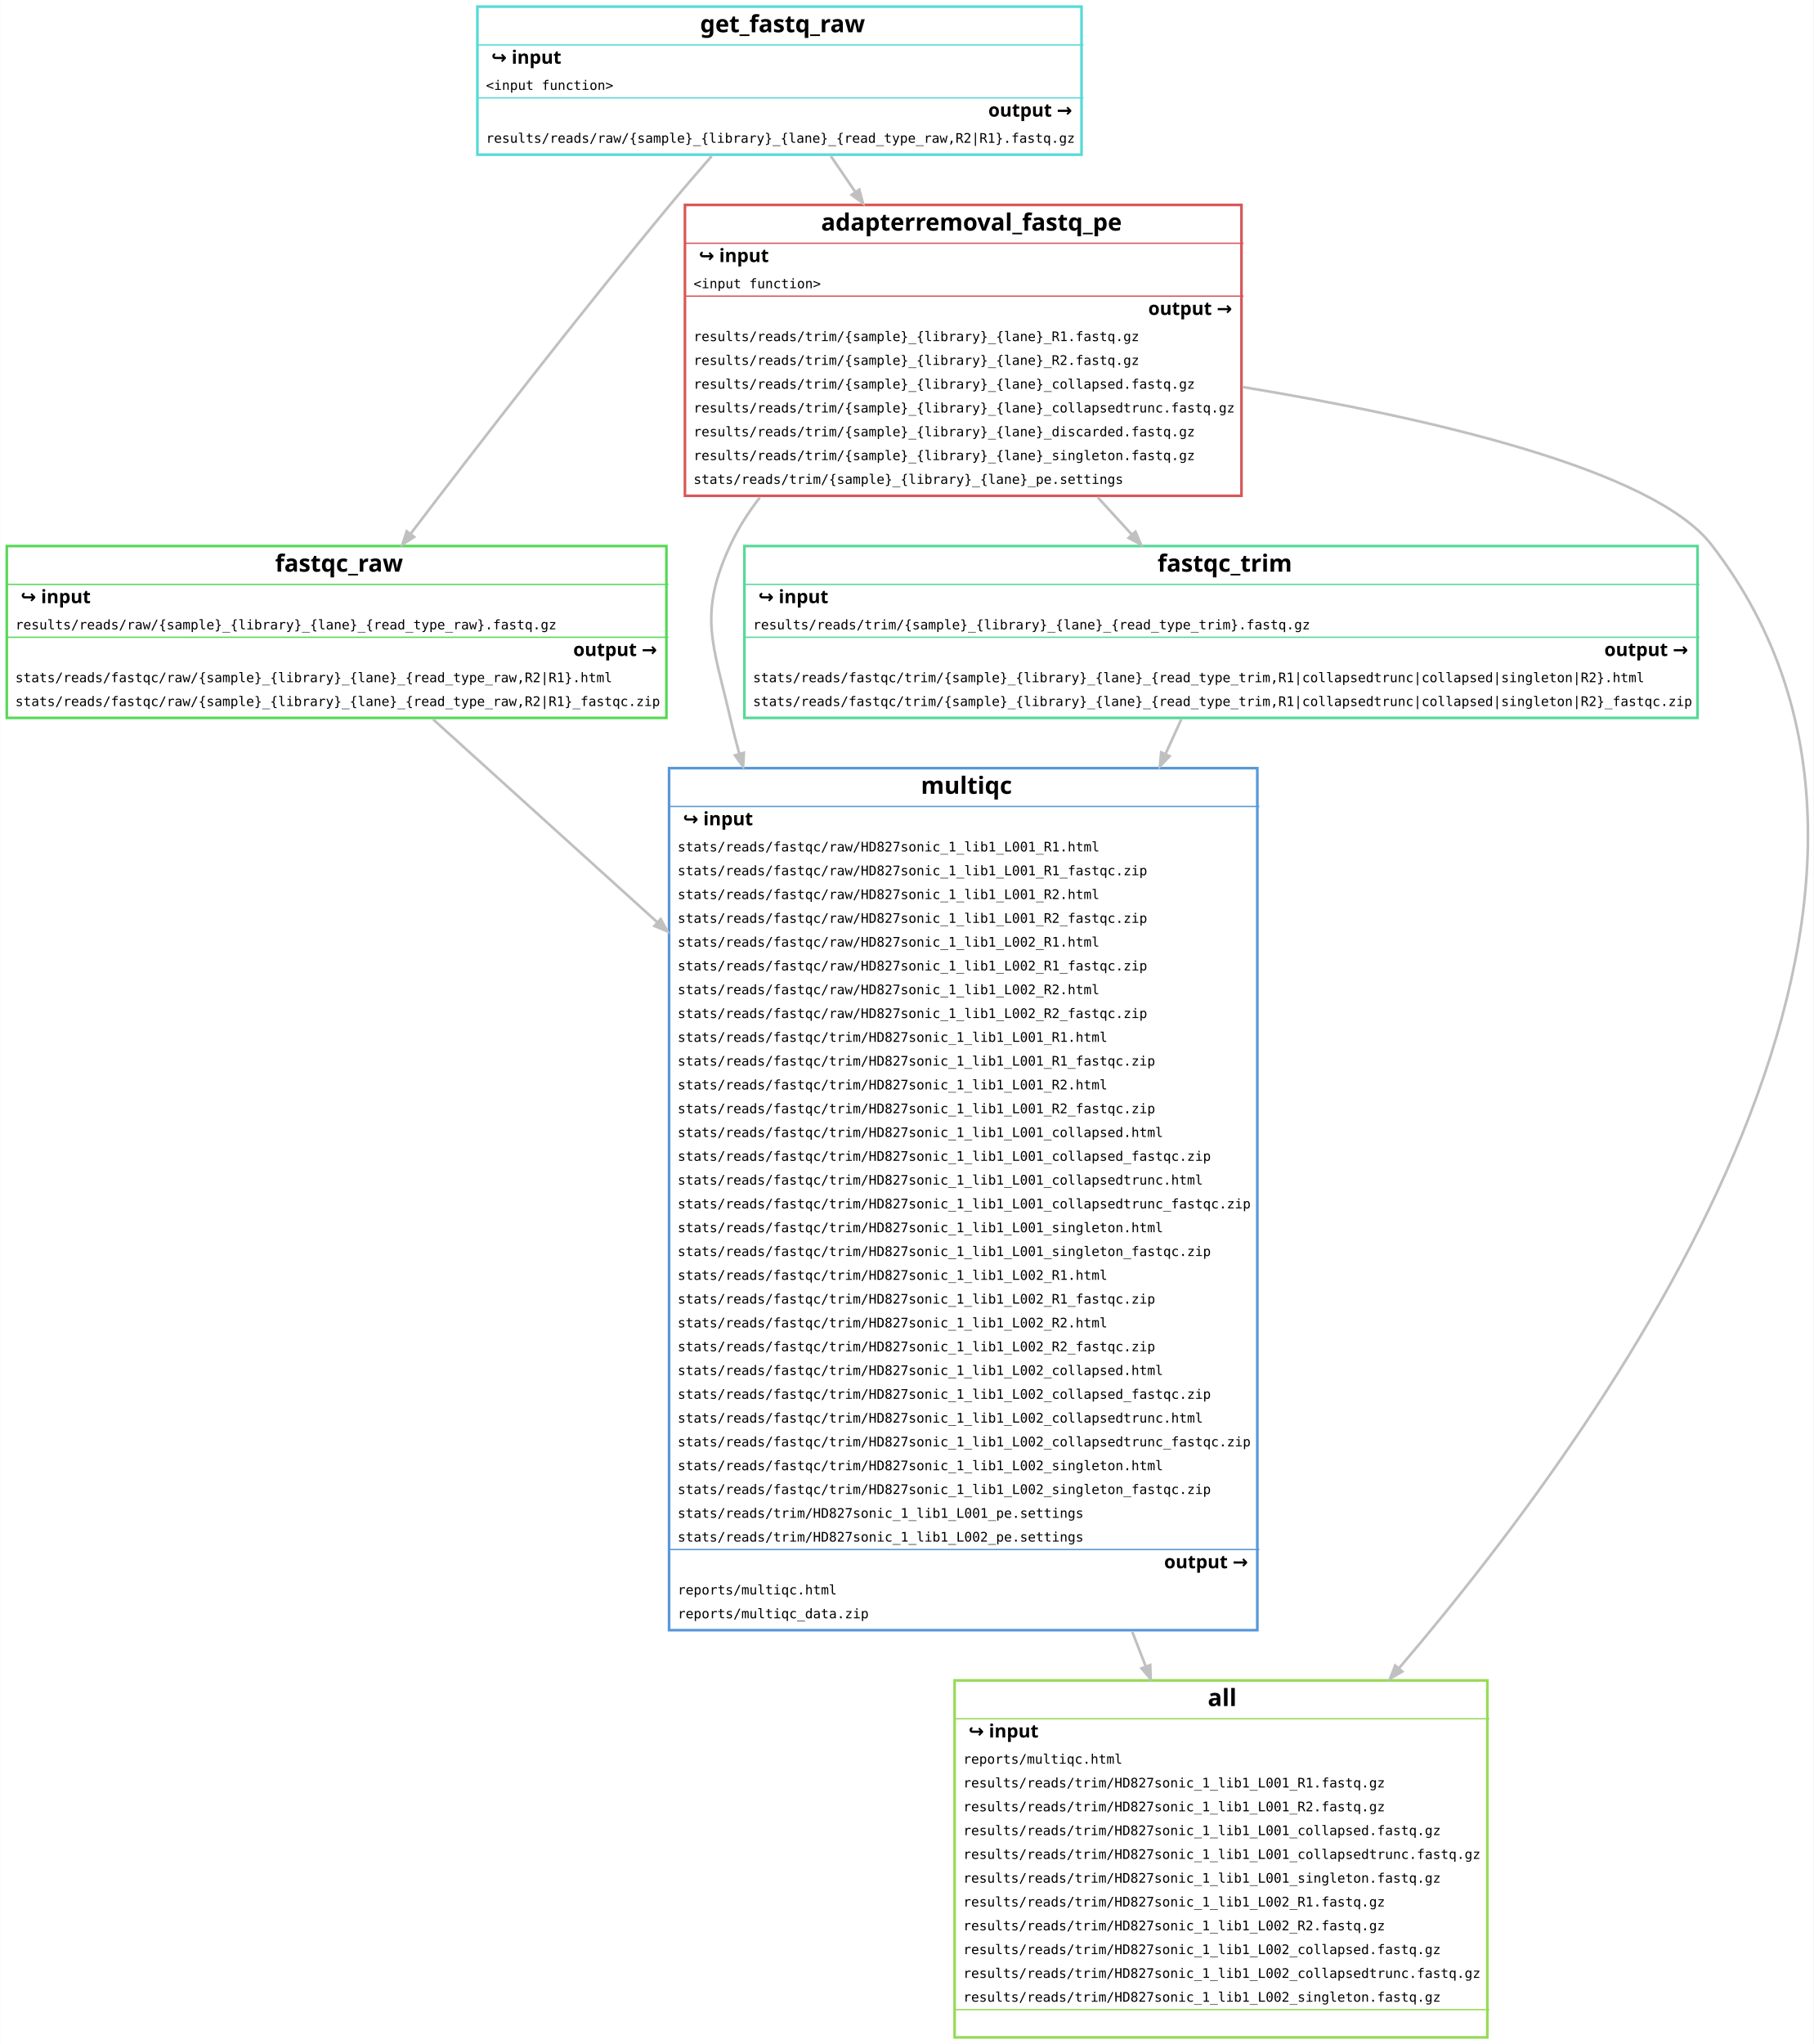
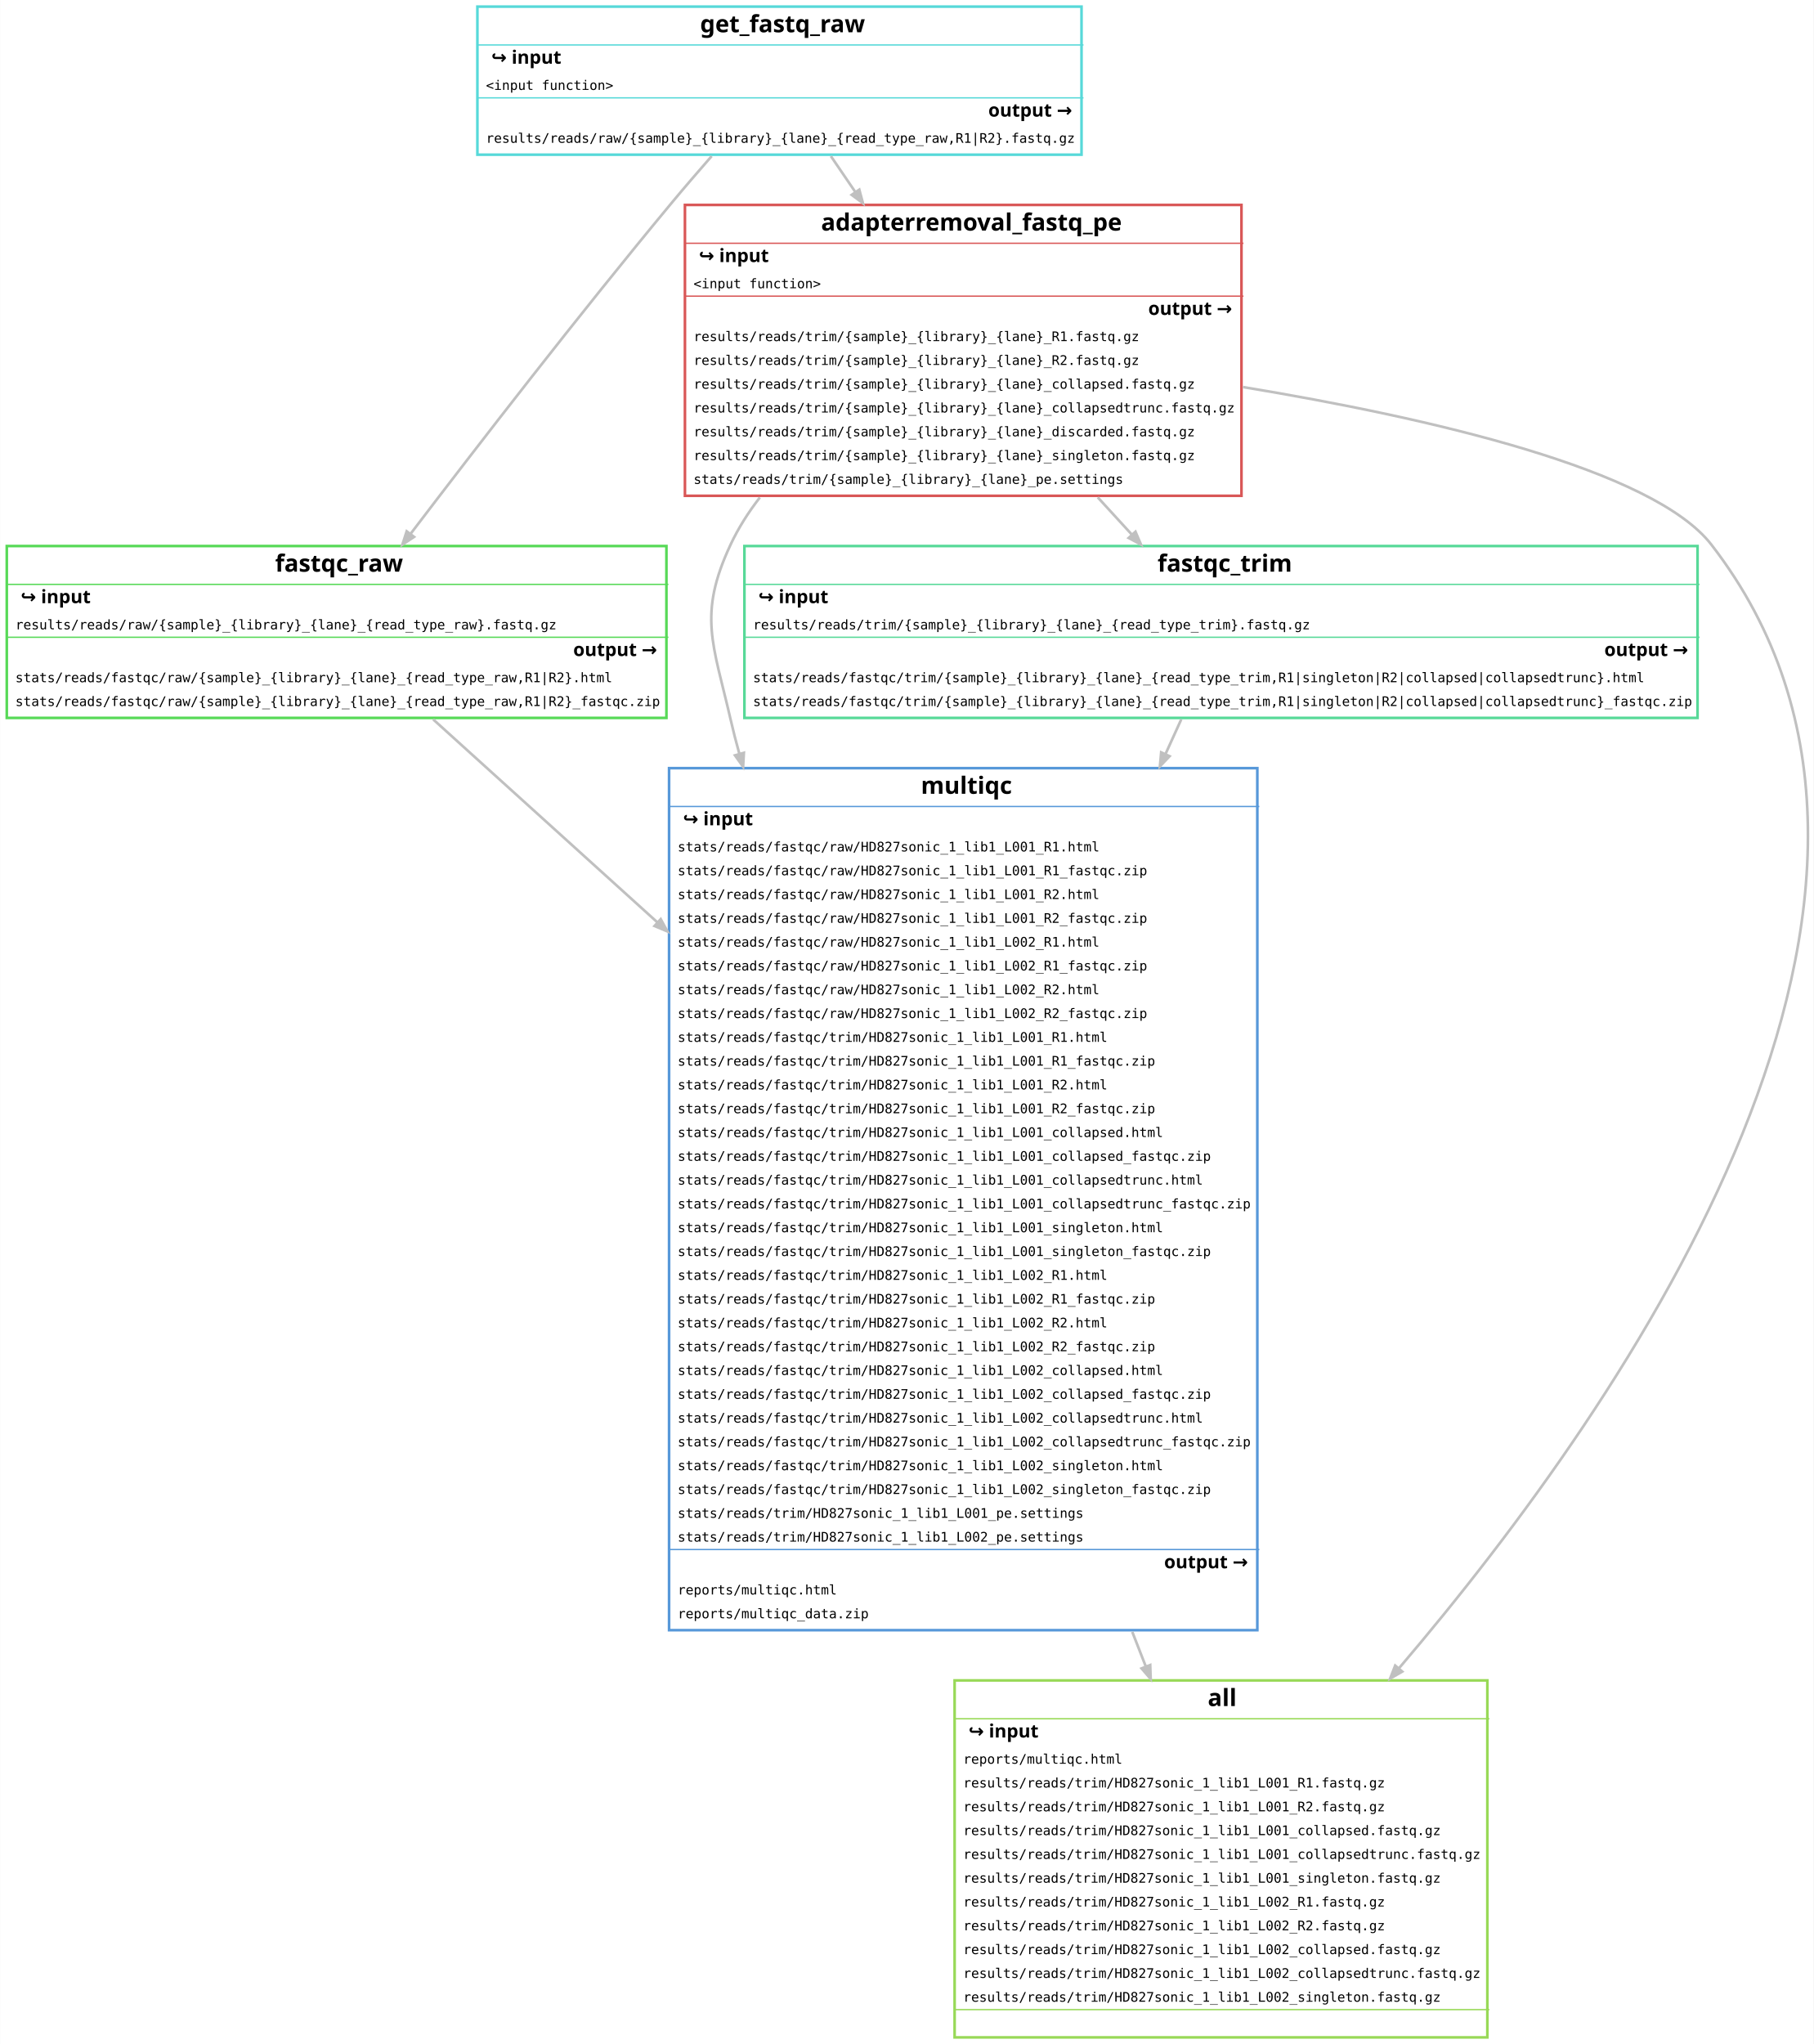
<svg xmlns="http://www.w3.org/2000/svg" width="1372pt" height="1546pt" viewBox="0.00 0.00 1371.74 1546.00">
  <g id="graph0" class="graph" transform="scale(1 1) rotate(0) translate(4 1542)">
    <polygon fill="#ffffff" stroke="transparent" points="-4,4 -4,-1542 1367.738,-1542 1367.738,4 -4,4" />
    <g id="node1" class="node">
      <text text-anchor="start" x="909.5" y="-251.6" font-family="sans" font-weight="bold" font-size="18.00" fill="#000000">all</text>
      <text text-anchor="start" x="724.5" y="-227.8" font-family="sans" font-size="10.00" fill="#000000"> </text>
      <text text-anchor="start" x="728.5" y="-227.8" font-family="sans" font-weight="bold" font-size="14.00" fill="#000000">↪ input</text>
      <text text-anchor="start" x="781.5" y="-227.8" font-family="sans" font-size="10.00" fill="#000000"> </text>
      <text text-anchor="start" x="724.5" y="-208" font-family="monospace" font-size="10.00" fill="#000000">reports/multiqc.html</text>
      <text text-anchor="start" x="724.5" y="-190" font-family="monospace" font-size="10.00" fill="#000000">results/reads/trim/HD827sonic_1_lib1_L001_R1.fastq.gz</text>
      <text text-anchor="start" x="724.5" y="-172" font-family="monospace" font-size="10.00" fill="#000000">results/reads/trim/HD827sonic_1_lib1_L001_R2.fastq.gz</text>
      <text text-anchor="start" x="724.5" y="-154" font-family="monospace" font-size="10.00" fill="#000000">results/reads/trim/HD827sonic_1_lib1_L001_collapsed.fastq.gz</text>
      <text text-anchor="start" x="724.5" y="-136" font-family="monospace" font-size="10.00" fill="#000000">results/reads/trim/HD827sonic_1_lib1_L001_collapsedtrunc.fastq.gz</text>
      <text text-anchor="start" x="724.5" y="-118" font-family="monospace" font-size="10.00" fill="#000000">results/reads/trim/HD827sonic_1_lib1_L001_singleton.fastq.gz</text>
      <text text-anchor="start" x="724.5" y="-100" font-family="monospace" font-size="10.00" fill="#000000">results/reads/trim/HD827sonic_1_lib1_L002_R1.fastq.gz</text>
      <text text-anchor="start" x="724.5" y="-82" font-family="monospace" font-size="10.00" fill="#000000">results/reads/trim/HD827sonic_1_lib1_L002_R2.fastq.gz</text>
      <text text-anchor="start" x="724.5" y="-64" font-family="monospace" font-size="10.00" fill="#000000">results/reads/trim/HD827sonic_1_lib1_L002_collapsed.fastq.gz</text>
      <text text-anchor="start" x="724.5" y="-46" font-family="monospace" font-size="10.00" fill="#000000">results/reads/trim/HD827sonic_1_lib1_L002_collapsedtrunc.fastq.gz</text>
      <text text-anchor="start" x="724.5" y="-28" font-family="monospace" font-size="10.00" fill="#000000">results/reads/trim/HD827sonic_1_lib1_L002_singleton.fastq.gz</text>
      <text text-anchor="start" x="1108.5" y="-10" font-family="sans" font-size="10.00" fill="#000000">  </text>
      <polygon fill="#98d957" stroke="#98d957" points="718.5,-242 718.5,-242 1122.5,-242 1122.5,-242 718.5,-242" />
      <polygon fill="#98d957" stroke="#98d957" points="718.5,-22 718.5,-22 1122.5,-22 1122.5,-22 718.5,-22" />
      <polygon fill="none" stroke="#98d957" stroke-width="2" points="718,-1 718,-271 1121,-271 1121,-1 718,-1" />
    </g>
    <g id="node2" class="node">
      <text text-anchor="start" x="692.5" y="-941.6" font-family="sans" font-weight="bold" font-size="18.00" fill="#000000">multiqc</text>
      <text text-anchor="start" x="508.5" y="-917.8" font-family="sans" font-size="10.00" fill="#000000"> </text>
      <text text-anchor="start" x="512.5" y="-917.8" font-family="sans" font-weight="bold" font-size="14.00" fill="#000000">↪ input</text>
      <text text-anchor="start" x="565.5" y="-917.8" font-family="sans" font-size="10.00" fill="#000000"> </text>
      <text text-anchor="start" x="508.5" y="-898" font-family="monospace" font-size="10.00" fill="#000000">stats/reads/fastqc/raw/HD827sonic_1_lib1_L001_R1.html</text>
      <text text-anchor="start" x="508.5" y="-880" font-family="monospace" font-size="10.00" fill="#000000">stats/reads/fastqc/raw/HD827sonic_1_lib1_L001_R1_fastqc.zip</text>
      <text text-anchor="start" x="508.5" y="-862" font-family="monospace" font-size="10.00" fill="#000000">stats/reads/fastqc/raw/HD827sonic_1_lib1_L001_R2.html</text>
      <text text-anchor="start" x="508.5" y="-844" font-family="monospace" font-size="10.00" fill="#000000">stats/reads/fastqc/raw/HD827sonic_1_lib1_L001_R2_fastqc.zip</text>
      <text text-anchor="start" x="508.5" y="-826" font-family="monospace" font-size="10.00" fill="#000000">stats/reads/fastqc/raw/HD827sonic_1_lib1_L002_R1.html</text>
      <text text-anchor="start" x="508.5" y="-808" font-family="monospace" font-size="10.00" fill="#000000">stats/reads/fastqc/raw/HD827sonic_1_lib1_L002_R1_fastqc.zip</text>
      <text text-anchor="start" x="508.5" y="-790" font-family="monospace" font-size="10.00" fill="#000000">stats/reads/fastqc/raw/HD827sonic_1_lib1_L002_R2.html</text>
      <text text-anchor="start" x="508.5" y="-772" font-family="monospace" font-size="10.00" fill="#000000">stats/reads/fastqc/raw/HD827sonic_1_lib1_L002_R2_fastqc.zip</text>
      <text text-anchor="start" x="508.5" y="-754" font-family="monospace" font-size="10.00" fill="#000000">stats/reads/fastqc/trim/HD827sonic_1_lib1_L001_R1.html</text>
      <text text-anchor="start" x="508.5" y="-736" font-family="monospace" font-size="10.00" fill="#000000">stats/reads/fastqc/trim/HD827sonic_1_lib1_L001_R1_fastqc.zip</text>
      <text text-anchor="start" x="508.5" y="-718" font-family="monospace" font-size="10.00" fill="#000000">stats/reads/fastqc/trim/HD827sonic_1_lib1_L001_R2.html</text>
      <text text-anchor="start" x="508.5" y="-700" font-family="monospace" font-size="10.00" fill="#000000">stats/reads/fastqc/trim/HD827sonic_1_lib1_L001_R2_fastqc.zip</text>
      <text text-anchor="start" x="508.5" y="-682" font-family="monospace" font-size="10.00" fill="#000000">stats/reads/fastqc/trim/HD827sonic_1_lib1_L001_collapsed.html</text>
      <text text-anchor="start" x="508.5" y="-664" font-family="monospace" font-size="10.00" fill="#000000">stats/reads/fastqc/trim/HD827sonic_1_lib1_L001_collapsed_fastqc.zip</text>
      <text text-anchor="start" x="508.5" y="-646" font-family="monospace" font-size="10.00" fill="#000000">stats/reads/fastqc/trim/HD827sonic_1_lib1_L001_collapsedtrunc.html</text>
      <text text-anchor="start" x="508.5" y="-628" font-family="monospace" font-size="10.00" fill="#000000">stats/reads/fastqc/trim/HD827sonic_1_lib1_L001_collapsedtrunc_fastqc.zip</text>
      <text text-anchor="start" x="508.5" y="-610" font-family="monospace" font-size="10.00" fill="#000000">stats/reads/fastqc/trim/HD827sonic_1_lib1_L001_singleton.html</text>
      <text text-anchor="start" x="508.5" y="-592" font-family="monospace" font-size="10.00" fill="#000000">stats/reads/fastqc/trim/HD827sonic_1_lib1_L001_singleton_fastqc.zip</text>
      <text text-anchor="start" x="508.5" y="-574" font-family="monospace" font-size="10.00" fill="#000000">stats/reads/fastqc/trim/HD827sonic_1_lib1_L002_R1.html</text>
      <text text-anchor="start" x="508.5" y="-556" font-family="monospace" font-size="10.00" fill="#000000">stats/reads/fastqc/trim/HD827sonic_1_lib1_L002_R1_fastqc.zip</text>
      <text text-anchor="start" x="508.5" y="-538" font-family="monospace" font-size="10.00" fill="#000000">stats/reads/fastqc/trim/HD827sonic_1_lib1_L002_R2.html</text>
      <text text-anchor="start" x="508.5" y="-520" font-family="monospace" font-size="10.00" fill="#000000">stats/reads/fastqc/trim/HD827sonic_1_lib1_L002_R2_fastqc.zip</text>
      <text text-anchor="start" x="508.5" y="-502" font-family="monospace" font-size="10.00" fill="#000000">stats/reads/fastqc/trim/HD827sonic_1_lib1_L002_collapsed.html</text>
      <text text-anchor="start" x="508.5" y="-484" font-family="monospace" font-size="10.00" fill="#000000">stats/reads/fastqc/trim/HD827sonic_1_lib1_L002_collapsed_fastqc.zip</text>
      <text text-anchor="start" x="508.5" y="-466" font-family="monospace" font-size="10.00" fill="#000000">stats/reads/fastqc/trim/HD827sonic_1_lib1_L002_collapsedtrunc.html</text>
      <text text-anchor="start" x="508.5" y="-448" font-family="monospace" font-size="10.00" fill="#000000">stats/reads/fastqc/trim/HD827sonic_1_lib1_L002_collapsedtrunc_fastqc.zip</text>
      <text text-anchor="start" x="508.5" y="-430" font-family="monospace" font-size="10.00" fill="#000000">stats/reads/fastqc/trim/HD827sonic_1_lib1_L002_singleton.html</text>
      <text text-anchor="start" x="508.5" y="-412" font-family="monospace" font-size="10.00" fill="#000000">stats/reads/fastqc/trim/HD827sonic_1_lib1_L002_singleton_fastqc.zip</text>
      <text text-anchor="start" x="508.5" y="-394" font-family="monospace" font-size="10.00" fill="#000000">stats/reads/trim/HD827sonic_1_lib1_L001_pe.settings</text>
      <text text-anchor="start" x="508.5" y="-376" font-family="monospace" font-size="10.00" fill="#000000">stats/reads/trim/HD827sonic_1_lib1_L002_pe.settings</text>
      <text text-anchor="start" x="872.5" y="-355.8" font-family="sans" font-size="10.00" fill="#000000"> </text>
      <text text-anchor="start" x="876.5" y="-355.8" font-family="sans" font-weight="bold" font-size="14.00" fill="#000000">output →</text>
      <text text-anchor="start" x="937.5" y="-355.8" font-family="sans" font-size="10.00" fill="#000000"> </text>
      <text text-anchor="start" x="508.5" y="-336" font-family="monospace" font-size="10.00" fill="#000000">reports/multiqc.html</text>
      <text text-anchor="start" x="508.5" y="-318" font-family="monospace" font-size="10.00" fill="#000000">reports/multiqc_data.zip</text>
      <polygon fill="#5798d9" stroke="#5798d9" points="502.5,-932 502.5,-932 948.5,-932 948.5,-932 502.5,-932" />
      <polygon fill="#5798d9" stroke="#5798d9" points="502.5,-370 502.5,-370 948.5,-370 948.5,-370 502.5,-370" />
      <polygon fill="none" stroke="#5798d9" stroke-width="2" points="502,-309 502,-961 947,-961 947,-309 502,-309" />
    </g>
    <g id="edge2" class="edge">
      <path fill="none" stroke="#c0c0c0" stroke-width="2" d="M852.392,-307.728C855.861,-298.852 859.272,-290.122 862.606,-281.589" />
      <polygon fill="#c0c0c0" stroke="#c0c0c0" stroke-width="2" points="865.957,-282.63 866.337,-272.042 859.437,-280.082 865.957,-282.63" />
    </g>
    <g id="node3" class="node">
      <text text-anchor="start" x="204" y="-1109.6" font-family="sans" font-weight="bold" font-size="18.00" fill="#000000">fastqc_raw</text>
      <text text-anchor="start" x="7.5" y="-1085.8" font-family="sans" font-size="10.00" fill="#000000"> </text>
      <text text-anchor="start" x="11.5" y="-1085.8" font-family="sans" font-weight="bold" font-size="14.00" fill="#000000">↪ input</text>
      <text text-anchor="start" x="64.5" y="-1085.8" font-family="sans" font-size="10.00" fill="#000000"> </text>
      <text text-anchor="start" x="7.5" y="-1066" font-family="monospace" font-size="10.00" fill="#000000">results/reads/raw/{sample}_{library}_{lane}_{read_type_raw}.fastq.gz</text>
      <text text-anchor="start" x="425.5" y="-1045.8" font-family="sans" font-size="10.00" fill="#000000"> </text>
      <text text-anchor="start" x="429.5" y="-1045.8" font-family="sans" font-weight="bold" font-size="14.00" fill="#000000">output →</text>
      <text text-anchor="start" x="490.5" y="-1045.8" font-family="sans" font-size="10.00" fill="#000000"> </text>
-       <text text-anchor="start" x="7.5" y="-1026" font-family="monospace" font-size="10.00" fill="#000000">stats/reads/fastqc/raw/{sample}_{library}_{lane}_{read_type_raw,R2|R1}.html</text>
-       <text text-anchor="start" x="7.5" y="-1008" font-family="monospace" font-size="10.00" fill="#000000">stats/reads/fastqc/raw/{sample}_{library}_{lane}_{read_type_raw,R2|R1}_fastqc.zip</text>
+       <text text-anchor="start" x="7.5" y="-1026" font-family="monospace" font-size="10.00" fill="#000000">stats/reads/fastqc/raw/{sample}_{library}_{lane}_{read_type_raw,R1|R2}.html</text>
+       <text text-anchor="start" x="7.5" y="-1008" font-family="monospace" font-size="10.00" fill="#000000">stats/reads/fastqc/raw/{sample}_{library}_{lane}_{read_type_raw,R1|R2}_fastqc.zip</text>
      <polygon fill="#57d957" stroke="#57d957" points="1.5,-1100 1.5,-1100 501.5,-1100 501.5,-1100 1.5,-1100" />
      <polygon fill="#57d957" stroke="#57d957" points="1.5,-1060 1.5,-1060 501.5,-1060 501.5,-1060 1.5,-1060" />
      <polygon fill="none" stroke="#57d957" stroke-width="2" points="1,-999 1,-1129 500,-1129 500,-999 1,-999" />
    </g>
    <g id="edge5" class="edge">
      <path fill="none" stroke="#c0c0c0" stroke-width="2" d="M323.524,-997.909C369.502,-956.295 431.631,-900.065 493.242,-844.303" />
      <polygon fill="#c0c0c0" stroke="#c0c0c0" stroke-width="2" points="495.686,-846.812 500.752,-837.506 490.989,-841.621 495.686,-846.812" />
    </g>
    <g id="node4" class="node">
      <text text-anchor="start" x="525.5" y="-1517.6" font-family="sans" font-weight="bold" font-size="18.00" fill="#000000">get_fastq_raw</text>
      <text text-anchor="start" x="363.5" y="-1493.8" font-family="sans" font-size="10.00" fill="#000000"> </text>
      <text text-anchor="start" x="367.5" y="-1493.8" font-family="sans" font-weight="bold" font-size="14.00" fill="#000000">↪ input</text>
      <text text-anchor="start" x="420.5" y="-1493.8" font-family="sans" font-size="10.00" fill="#000000"> </text>
      <text text-anchor="start" x="363.5" y="-1474" font-family="monospace" font-size="10.00" fill="#000000">&lt;input function&gt;</text>
      <text text-anchor="start" x="739.5" y="-1453.8" font-family="sans" font-size="10.00" fill="#000000"> </text>
      <text text-anchor="start" x="743.5" y="-1453.8" font-family="sans" font-weight="bold" font-size="14.00" fill="#000000">output →</text>
      <text text-anchor="start" x="804.5" y="-1453.8" font-family="sans" font-size="10.00" fill="#000000"> </text>
-       <text text-anchor="start" x="363.5" y="-1434" font-family="monospace" font-size="10.00" fill="#000000">results/reads/raw/{sample}_{library}_{lane}_{read_type_raw,R2|R1}.fastq.gz</text>
+       <text text-anchor="start" x="363.5" y="-1434" font-family="monospace" font-size="10.00" fill="#000000">results/reads/raw/{sample}_{library}_{lane}_{read_type_raw,R1|R2}.fastq.gz</text>
      <polygon fill="#57d9d9" stroke="#57d9d9" points="357.5,-1508 357.5,-1508 815.5,-1508 815.5,-1508 357.5,-1508" />
      <polygon fill="#57d9d9" stroke="#57d9d9" points="357.5,-1468 357.5,-1468 815.5,-1468 815.5,-1468 357.5,-1468" />
      <polygon fill="none" stroke="#57d9d9" stroke-width="2" points="357,-1425 357,-1537 814,-1537 814,-1425 357,-1425" />
    </g>
    <g id="edge6" class="edge">
      <path fill="none" stroke="#c0c0c0" stroke-width="2" d="M534.216,-1423.917C523.915,-1412.15 513.261,-1399.76 503.5,-1388 433.779,-1304.003 357.053,-1204.714 306.584,-1138.394" />
      <polygon fill="#c0c0c0" stroke="#c0c0c0" stroke-width="2" points="309.093,-1135.911 300.255,-1130.069 303.521,-1140.148 309.093,-1135.911" />
    </g>
    <g id="node5" class="node">
      <text text-anchor="start" x="617" y="-1367.6" font-family="sans" font-weight="bold" font-size="18.00" fill="#000000">adapterremoval_fastq_pe</text>
      <text text-anchor="start" x="520.5" y="-1343.8" font-family="sans" font-size="10.00" fill="#000000"> </text>
      <text text-anchor="start" x="524.5" y="-1343.8" font-family="sans" font-weight="bold" font-size="14.00" fill="#000000">↪ input</text>
      <text text-anchor="start" x="577.5" y="-1343.8" font-family="sans" font-size="10.00" fill="#000000"> </text>
      <text text-anchor="start" x="520.5" y="-1324" font-family="monospace" font-size="10.00" fill="#000000">&lt;input function&gt;</text>
      <text text-anchor="start" x="860.5" y="-1303.8" font-family="sans" font-size="10.00" fill="#000000"> </text>
      <text text-anchor="start" x="864.5" y="-1303.8" font-family="sans" font-weight="bold" font-size="14.00" fill="#000000">output →</text>
      <text text-anchor="start" x="925.5" y="-1303.8" font-family="sans" font-size="10.00" fill="#000000"> </text>
      <text text-anchor="start" x="520.5" y="-1284" font-family="monospace" font-size="10.00" fill="#000000">results/reads/trim/{sample}_{library}_{lane}_R1.fastq.gz</text>
      <text text-anchor="start" x="520.5" y="-1266" font-family="monospace" font-size="10.00" fill="#000000">results/reads/trim/{sample}_{library}_{lane}_R2.fastq.gz</text>
      <text text-anchor="start" x="520.5" y="-1248" font-family="monospace" font-size="10.00" fill="#000000">results/reads/trim/{sample}_{library}_{lane}_collapsed.fastq.gz</text>
      <text text-anchor="start" x="520.5" y="-1230" font-family="monospace" font-size="10.00" fill="#000000">results/reads/trim/{sample}_{library}_{lane}_collapsedtrunc.fastq.gz</text>
      <text text-anchor="start" x="520.5" y="-1212" font-family="monospace" font-size="10.00" fill="#000000">results/reads/trim/{sample}_{library}_{lane}_discarded.fastq.gz</text>
      <text text-anchor="start" x="520.5" y="-1194" font-family="monospace" font-size="10.00" fill="#000000">results/reads/trim/{sample}_{library}_{lane}_singleton.fastq.gz</text>
      <text text-anchor="start" x="520.5" y="-1176" font-family="monospace" font-size="10.00" fill="#000000">stats/reads/trim/{sample}_{library}_{lane}_pe.settings</text>
      <polygon fill="#d95757" stroke="#d95757" points="514.5,-1358 514.5,-1358 936.5,-1358 936.5,-1358 514.5,-1358" />
      <polygon fill="#d95757" stroke="#d95757" points="514.5,-1318 514.5,-1318 936.5,-1318 936.5,-1318 514.5,-1318" />
      <polygon fill="none" stroke="#d95757" stroke-width="2" points="514,-1167 514,-1387 935,-1387 935,-1167 514,-1167" />
    </g>
    <g id="edge7" class="edge">
      <path fill="none" stroke="#c0c0c0" stroke-width="2" d="M624.404,-1423.903C630.305,-1415.243 636.574,-1406.042 642.984,-1396.635" />
      <polygon fill="#c0c0c0" stroke="#c0c0c0" stroke-width="2" points="645.909,-1398.559 648.647,-1388.324 640.124,-1394.617 645.909,-1398.559" />
    </g>
    <g id="edge1" class="edge">
      <path fill="none" stroke="#c0c0c0" stroke-width="2" d="M936.146,-1249.245C1077.971,-1225.804 1246.516,-1186.867 1290.5,-1130 1492.443,-868.909 1229.891,-486.3 1054.174,-280.222" />
      <polygon fill="#c0c0c0" stroke="#c0c0c0" stroke-width="2" points="1056.604,-277.679 1047.44,-272.361 1051.288,-282.233 1056.604,-277.679" />
    </g>
-     <g id="edge4" class="edge">
+     <g id="edge3" class="edge">
      <path fill="none" stroke="#c0c0c0" stroke-width="2" d="M570.668,-1165.711C561.982,-1154.54 554.403,-1142.622 548.5,-1130 523.646,-1076.858 535.37,-1055.178 548.5,-998 550.493,-989.321 552.722,-980.608 555.159,-971.887" />
      <polygon fill="#c0c0c0" stroke="#c0c0c0" stroke-width="2" points="558.592,-972.616 557.998,-962.038 551.865,-970.678 558.592,-972.616" />
    </g>
    <g id="node6" class="node">
      <text text-anchor="start" x="871.5" y="-1109.6" font-family="sans" font-weight="bold" font-size="18.00" fill="#000000">fastqc_trim</text>
      <text text-anchor="start" x="565.5" y="-1085.8" font-family="sans" font-size="10.00" fill="#000000"> </text>
      <text text-anchor="start" x="569.5" y="-1085.8" font-family="sans" font-weight="bold" font-size="14.00" fill="#000000">↪ input</text>
      <text text-anchor="start" x="622.5" y="-1085.8" font-family="sans" font-size="10.00" fill="#000000"> </text>
      <text text-anchor="start" x="565.5" y="-1066" font-family="monospace" font-size="10.00" fill="#000000">results/reads/trim/{sample}_{library}_{lane}_{read_type_trim}.fastq.gz</text>
      <text text-anchor="start" x="1205.5" y="-1045.8" font-family="sans" font-size="10.00" fill="#000000"> </text>
      <text text-anchor="start" x="1209.5" y="-1045.8" font-family="sans" font-weight="bold" font-size="14.00" fill="#000000">output →</text>
      <text text-anchor="start" x="1270.5" y="-1045.8" font-family="sans" font-size="10.00" fill="#000000"> </text>
-       <text text-anchor="start" x="565.5" y="-1026" font-family="monospace" font-size="10.00" fill="#000000">stats/reads/fastqc/trim/{sample}_{library}_{lane}_{read_type_trim,R1|collapsedtrunc|collapsed|singleton|R2}.html</text>
-       <text text-anchor="start" x="565.5" y="-1008" font-family="monospace" font-size="10.00" fill="#000000">stats/reads/fastqc/trim/{sample}_{library}_{lane}_{read_type_trim,R1|collapsedtrunc|collapsed|singleton|R2}_fastqc.zip</text>
+       <text text-anchor="start" x="565.5" y="-1026" font-family="monospace" font-size="10.00" fill="#000000">stats/reads/fastqc/trim/{sample}_{library}_{lane}_{read_type_trim,R1|singleton|R2|collapsed|collapsedtrunc}.html</text>
+       <text text-anchor="start" x="565.5" y="-1008" font-family="monospace" font-size="10.00" fill="#000000">stats/reads/fastqc/trim/{sample}_{library}_{lane}_{read_type_trim,R1|singleton|R2|collapsed|collapsedtrunc}_fastqc.zip</text>
      <polygon fill="#57d998" stroke="#57d998" points="559.5,-1100 559.5,-1100 1281.5,-1100 1281.5,-1100 559.5,-1100" />
      <polygon fill="#57d998" stroke="#57d998" points="559.5,-1060 559.5,-1060 1281.5,-1060 1281.5,-1060 559.5,-1060" />
      <polygon fill="none" stroke="#57d998" stroke-width="2" points="559,-999 559,-1129 1280,-1129 1280,-999 559,-999" />
    </g>
    <g id="edge8" class="edge">
      <path fill="none" stroke="#c0c0c0" stroke-width="2" d="M826.283,-1165.821C835.013,-1156.286 843.697,-1146.801 852.054,-1137.672" />
      <polygon fill="#c0c0c0" stroke="#c0c0c0" stroke-width="2" points="854.82,-1139.834 858.991,-1130.094 849.657,-1135.107 854.82,-1139.834" />
    </g>
-     <g id="edge3" class="edge">
+     <g id="edge4" class="edge">
      <path fill="none" stroke="#c0c0c0" stroke-width="2" d="M889.459,-997.909C885.733,-989.712 881.749,-980.948 877.56,-971.732" />
      <polygon fill="#c0c0c0" stroke="#c0c0c0" stroke-width="2" points="880.629,-970.025 873.305,-962.37 874.256,-972.922 880.629,-970.025" />
    </g>
  </g>
</svg>
